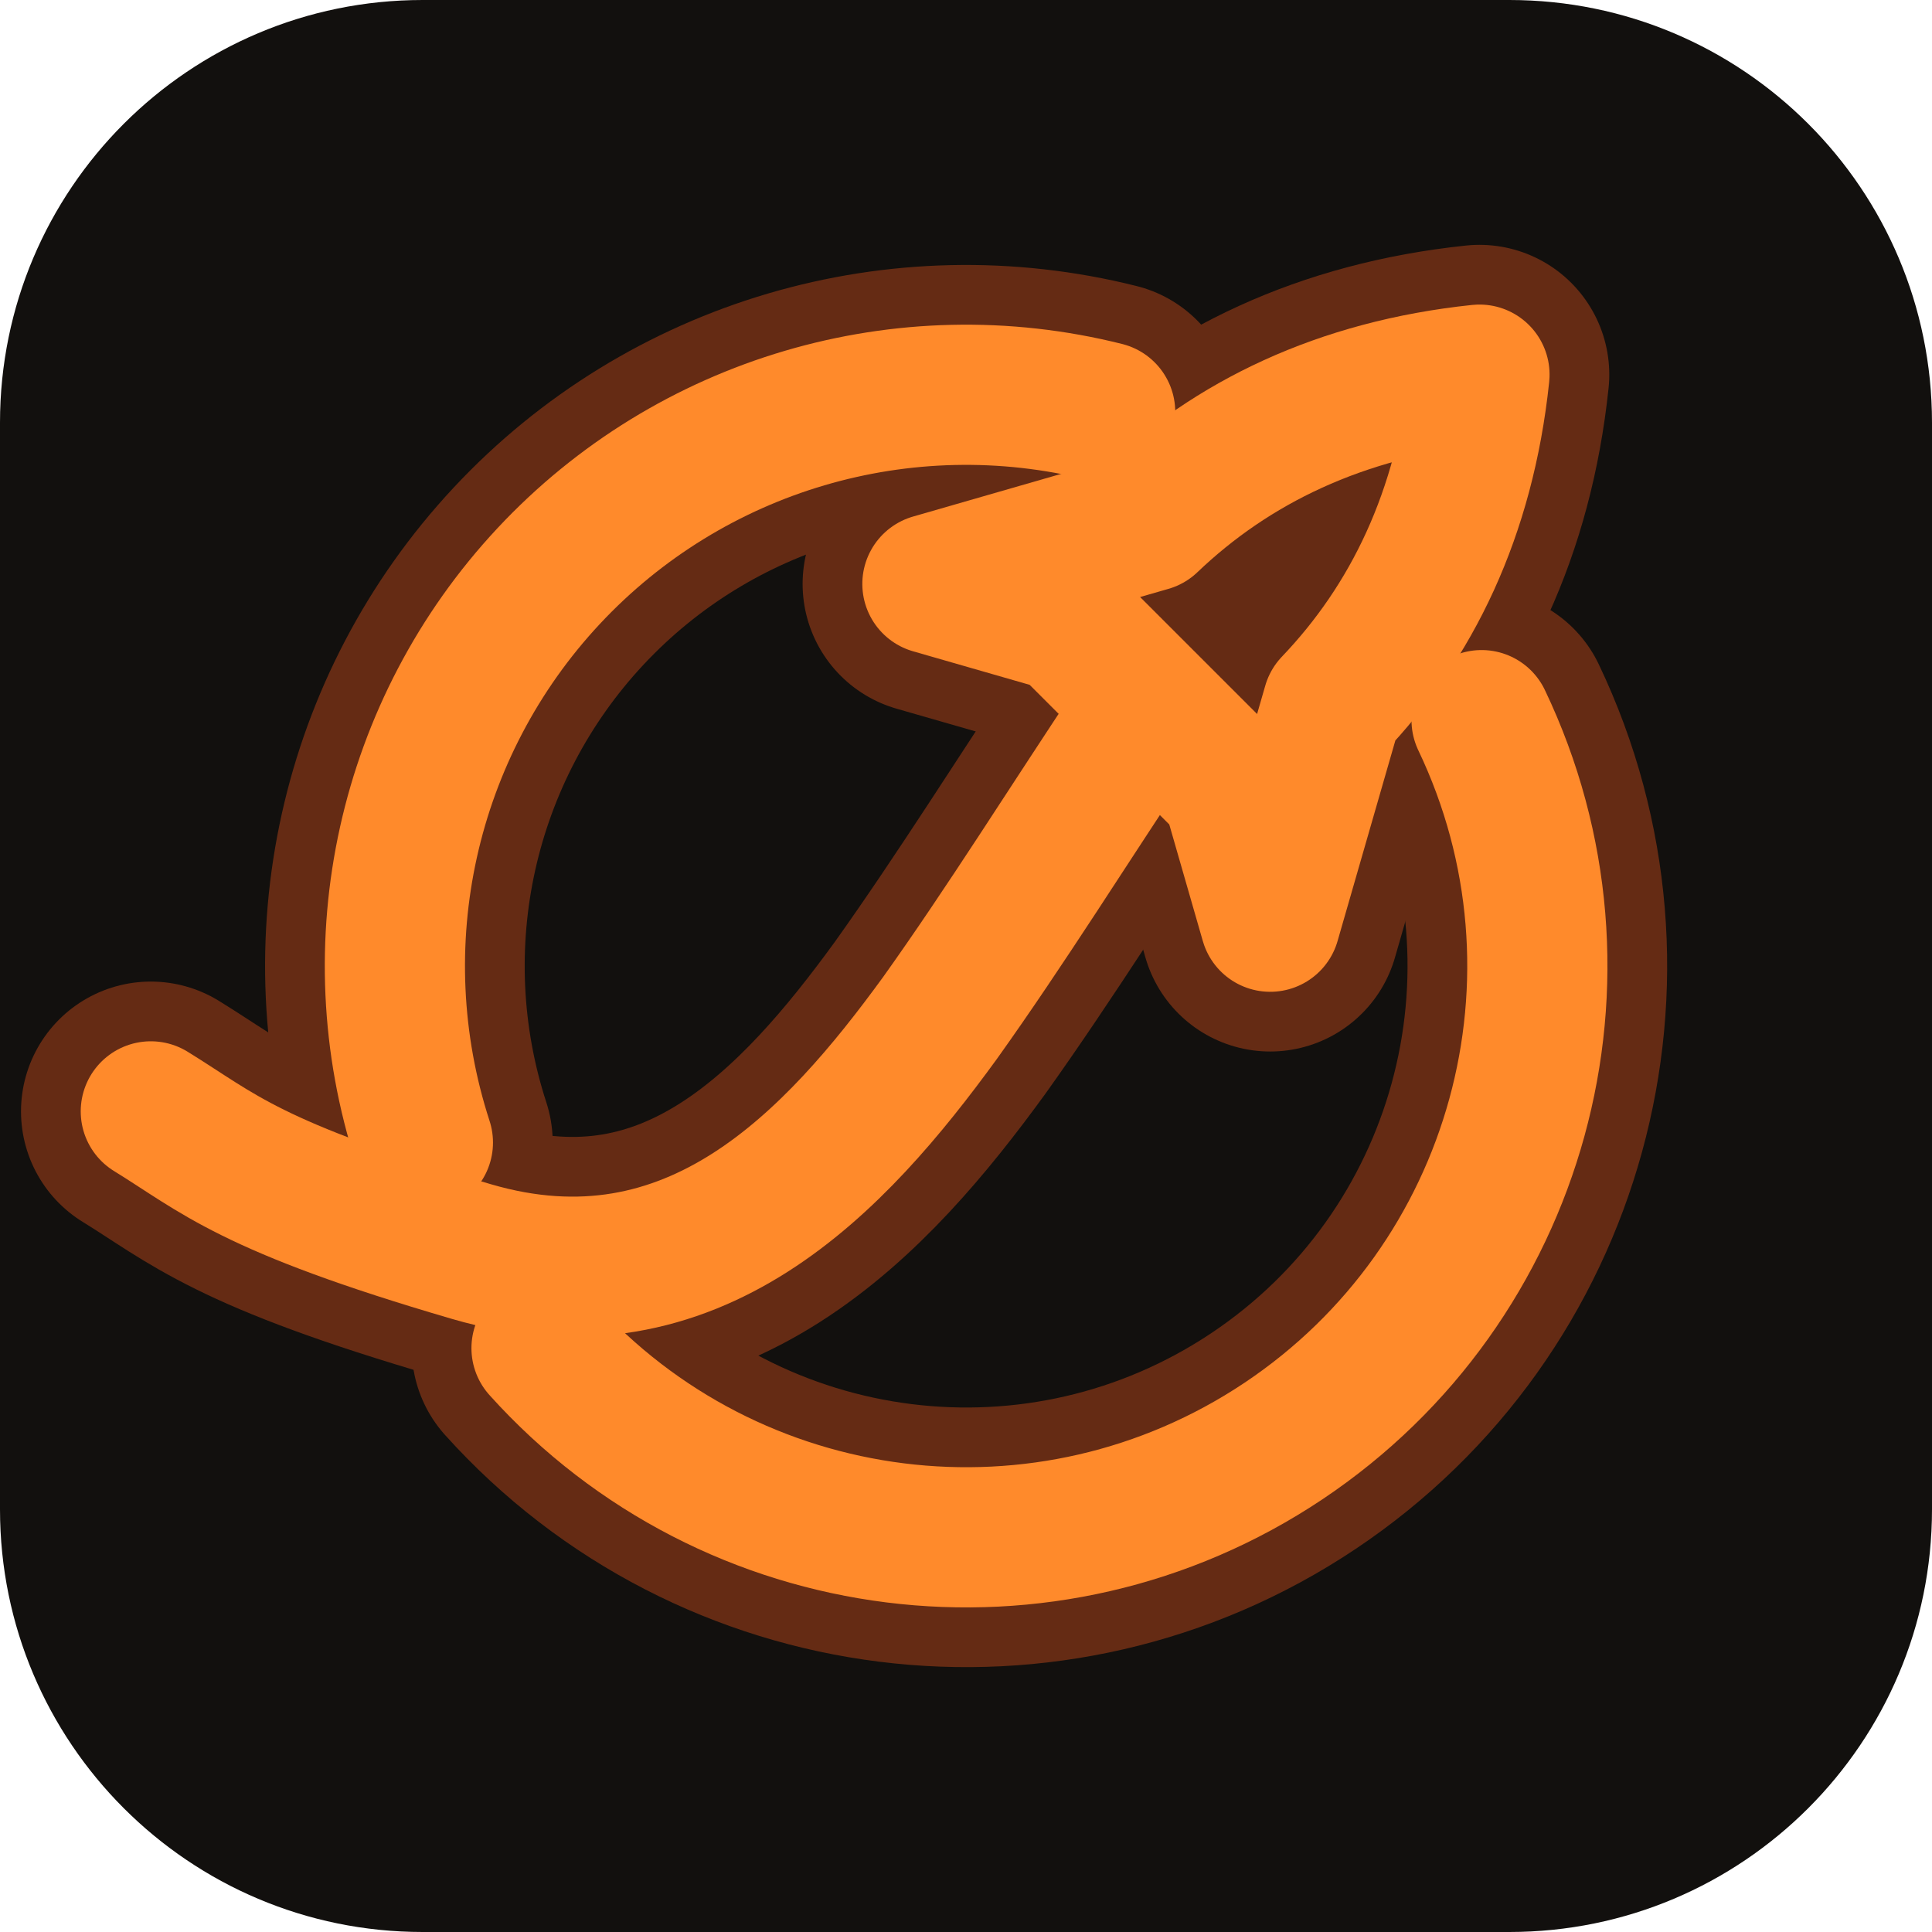
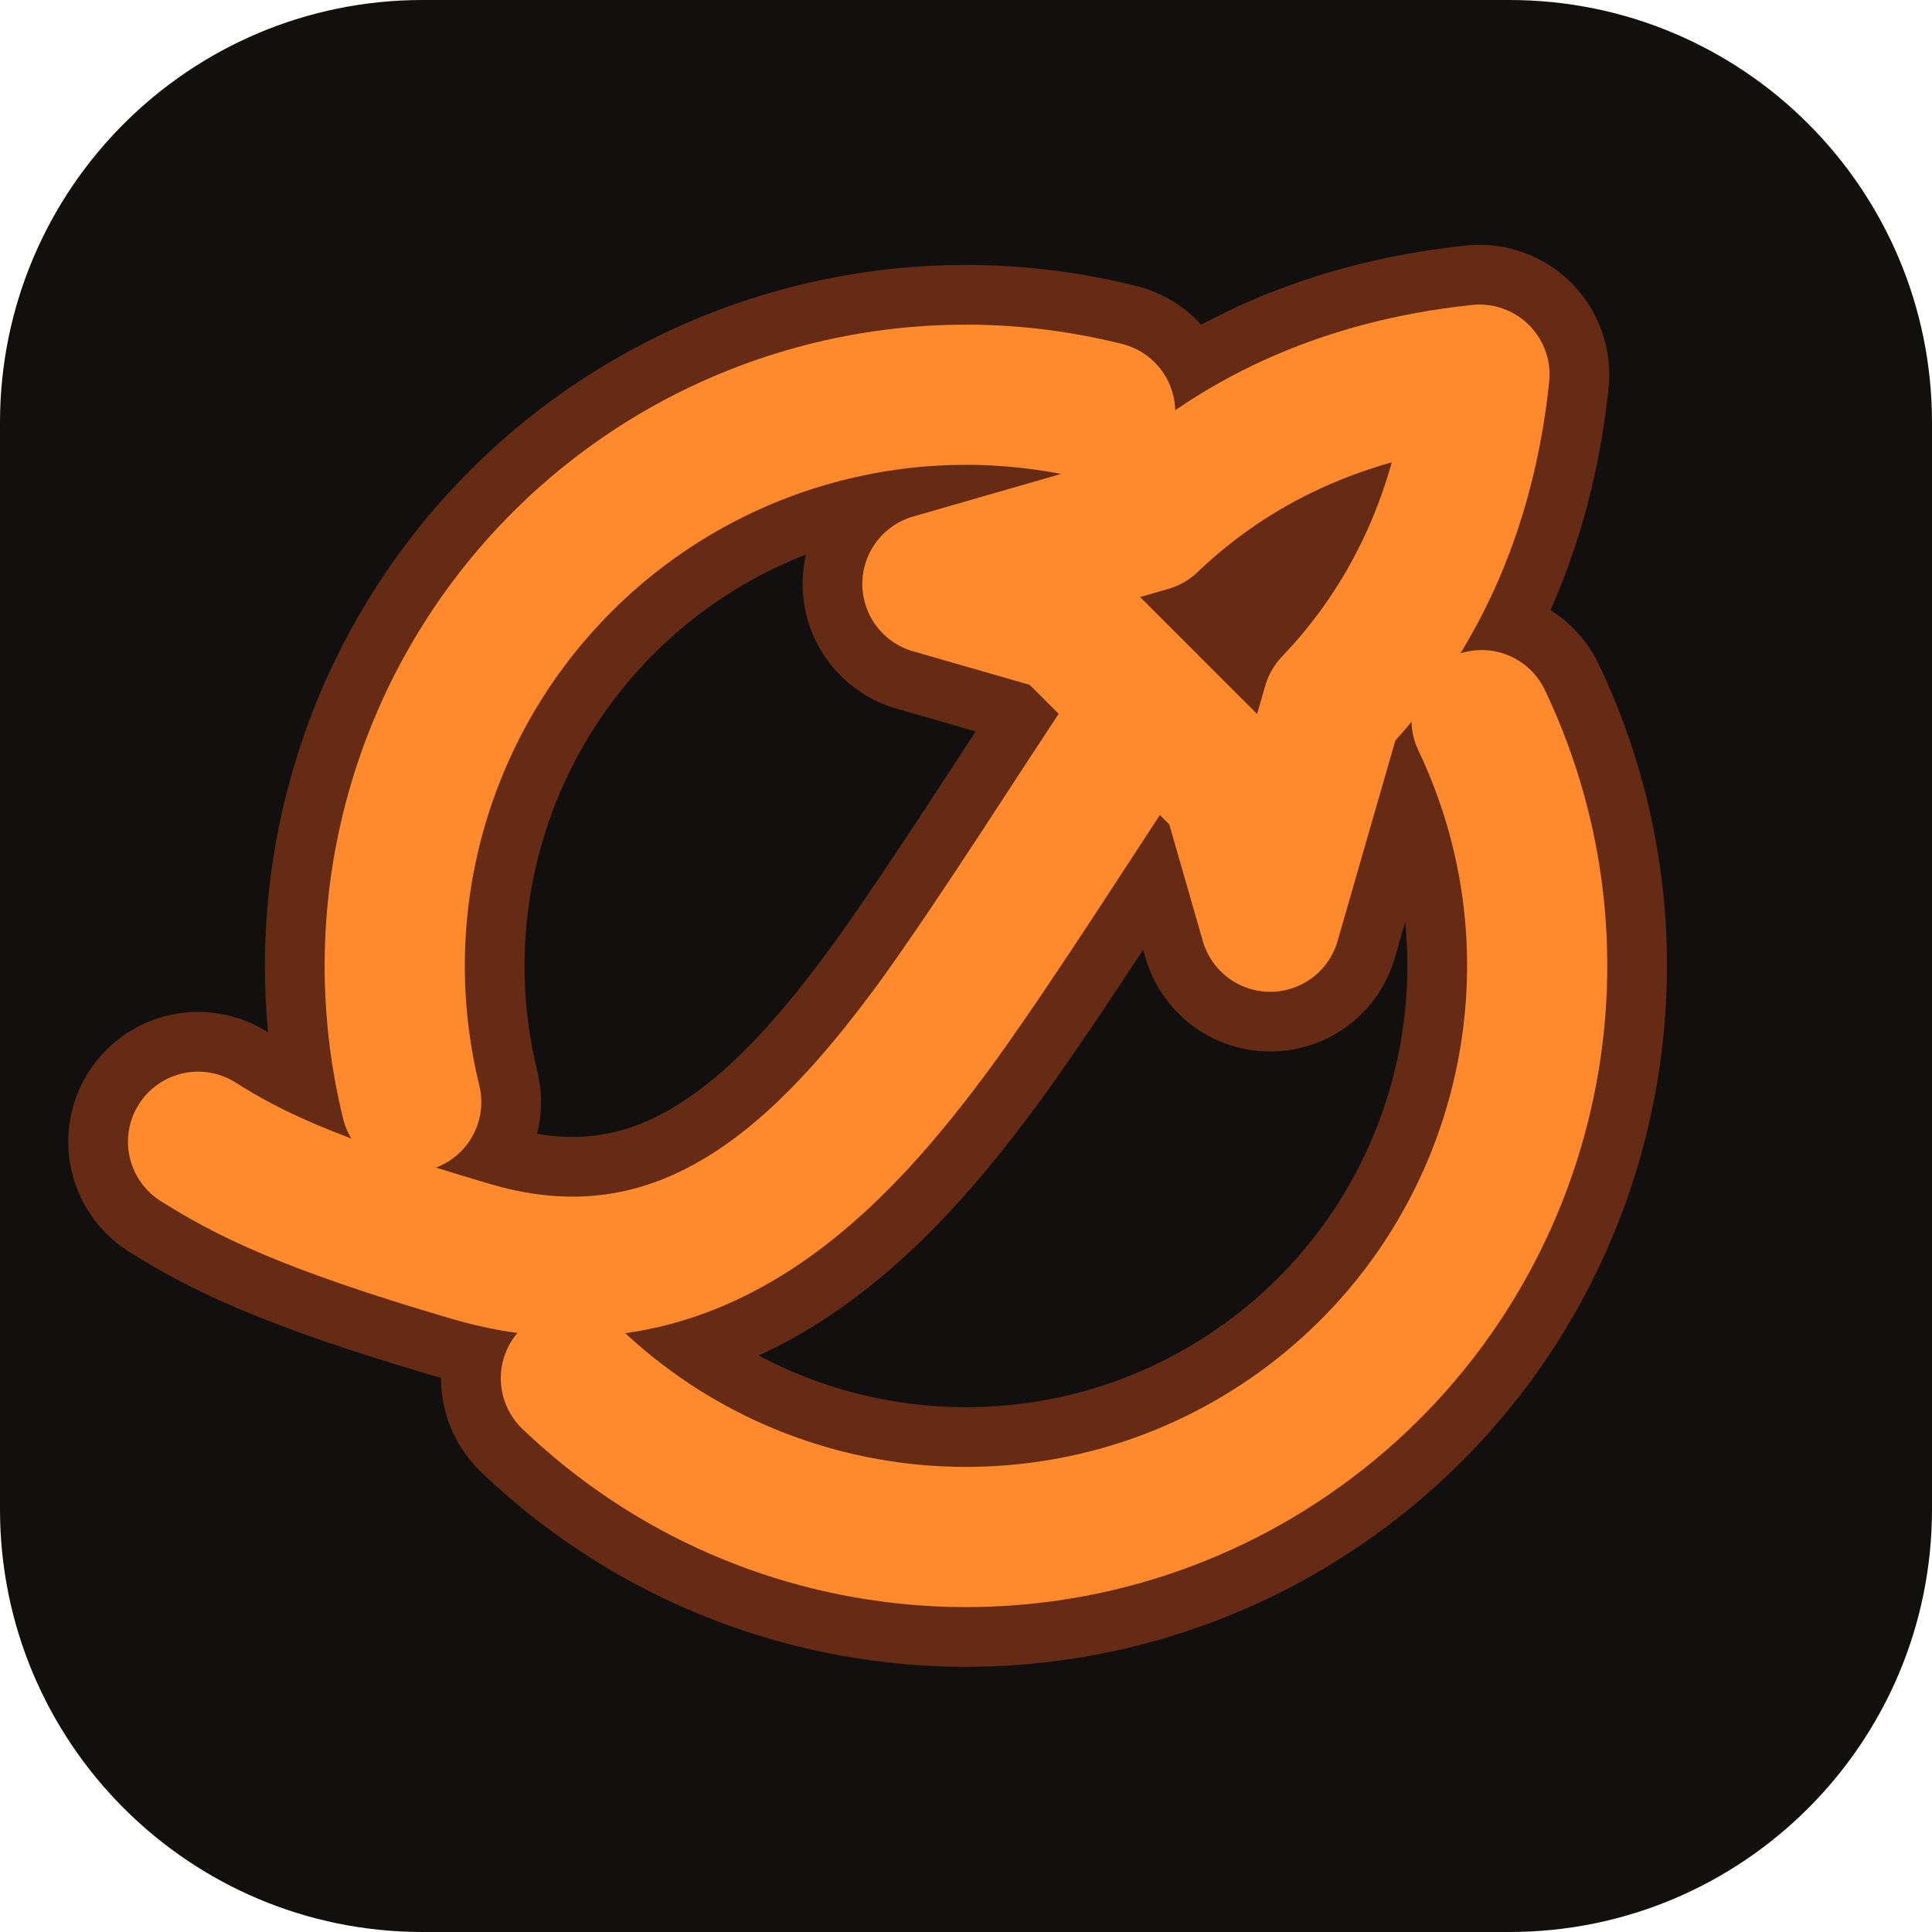
<svg xmlns="http://www.w3.org/2000/svg" viewBox="0 0 64 64" width="64" height="64">
  <rect width="64" height="64" rx="14" fill="#12100e" />
  <g fill="none" stroke-linecap="round" stroke-linejoin="round" transform="translate(32 32) scale(0.86) translate(-32 -32)">
    <g stroke="#ff5f1f" stroke-width="10" opacity="0.35">
-       <path d="M 51.86 22.53 A 22 22 0 0 1 15.65 46.72 M 11.08 38.8 A 22 22 0 0 1 37.36 10.66" />
-       <path d="M 0.6 37.6 C 3.2 39.2, 4.4 40.5, 12.95 43 C 21.5 45.5, 27 39.5, 31 34 C 33.5 30.5, 36 26.5, 38.6 22.6" />
+       <path d="M 51.86 22.53 A 22 22 0 0 1 16.78 47.88 M 10.63 37.24 A 22 22 0 0 1 37.36 10.66" />
+       <path d="M 2.42 38.77 C 4.26 39.93, 6.54 41.12, 12.95 43 C 21.5 45.5, 27 39.5, 31 34 C 33.5 30.5, 36 26.5, 38.6 22.6" />
      <g transform="translate(44 17) rotate(45)">
        <path d="M 0 -11 C 3.4 -6.8, 4.9 -2.4, 5 2 L 9.2 9.6 L 4.5 7 L -4.5 7 L -9.2 9.6 L -5 2 C -4.9 -2.4, -3.4 -6.8, 0 -11 Z" />
      </g>
    </g>
    <g stroke="#ff8a2b" stroke-width="5.4">
-       <path d="M 51.86 22.53 A 22 22 0 0 1 15.65 46.72 M 11.08 38.8 A 22 22 0 0 1 37.36 10.66" />
-       <path d="M 0.6 37.6 C 3.2 39.2, 4.4 40.5, 12.95 43 C 21.5 45.5, 27 39.5, 31 34 C 33.5 30.5, 36 26.5, 38.6 22.6" />
+       <path d="M 51.86 22.53 A 22 22 0 0 1 16.78 47.88 M 10.63 37.24 A 22 22 0 0 1 37.36 10.66" />
+       <path d="M 2.42 38.77 C 4.26 39.93, 6.54 41.12, 12.95 43 C 21.5 45.5, 27 39.5, 31 34 C 33.5 30.5, 36 26.5, 38.6 22.6" />
      <g transform="translate(44 17) rotate(45)">
        <path d="M 0 -11 C 3.4 -6.8, 4.9 -2.4, 5 2 L 9.2 9.6 L 4.5 7 L -4.5 7 L -9.2 9.6 L -5 2 C -4.9 -2.4, -3.4 -6.8, 0 -11 Z" />
      </g>
    </g>
  </g>
</svg>
